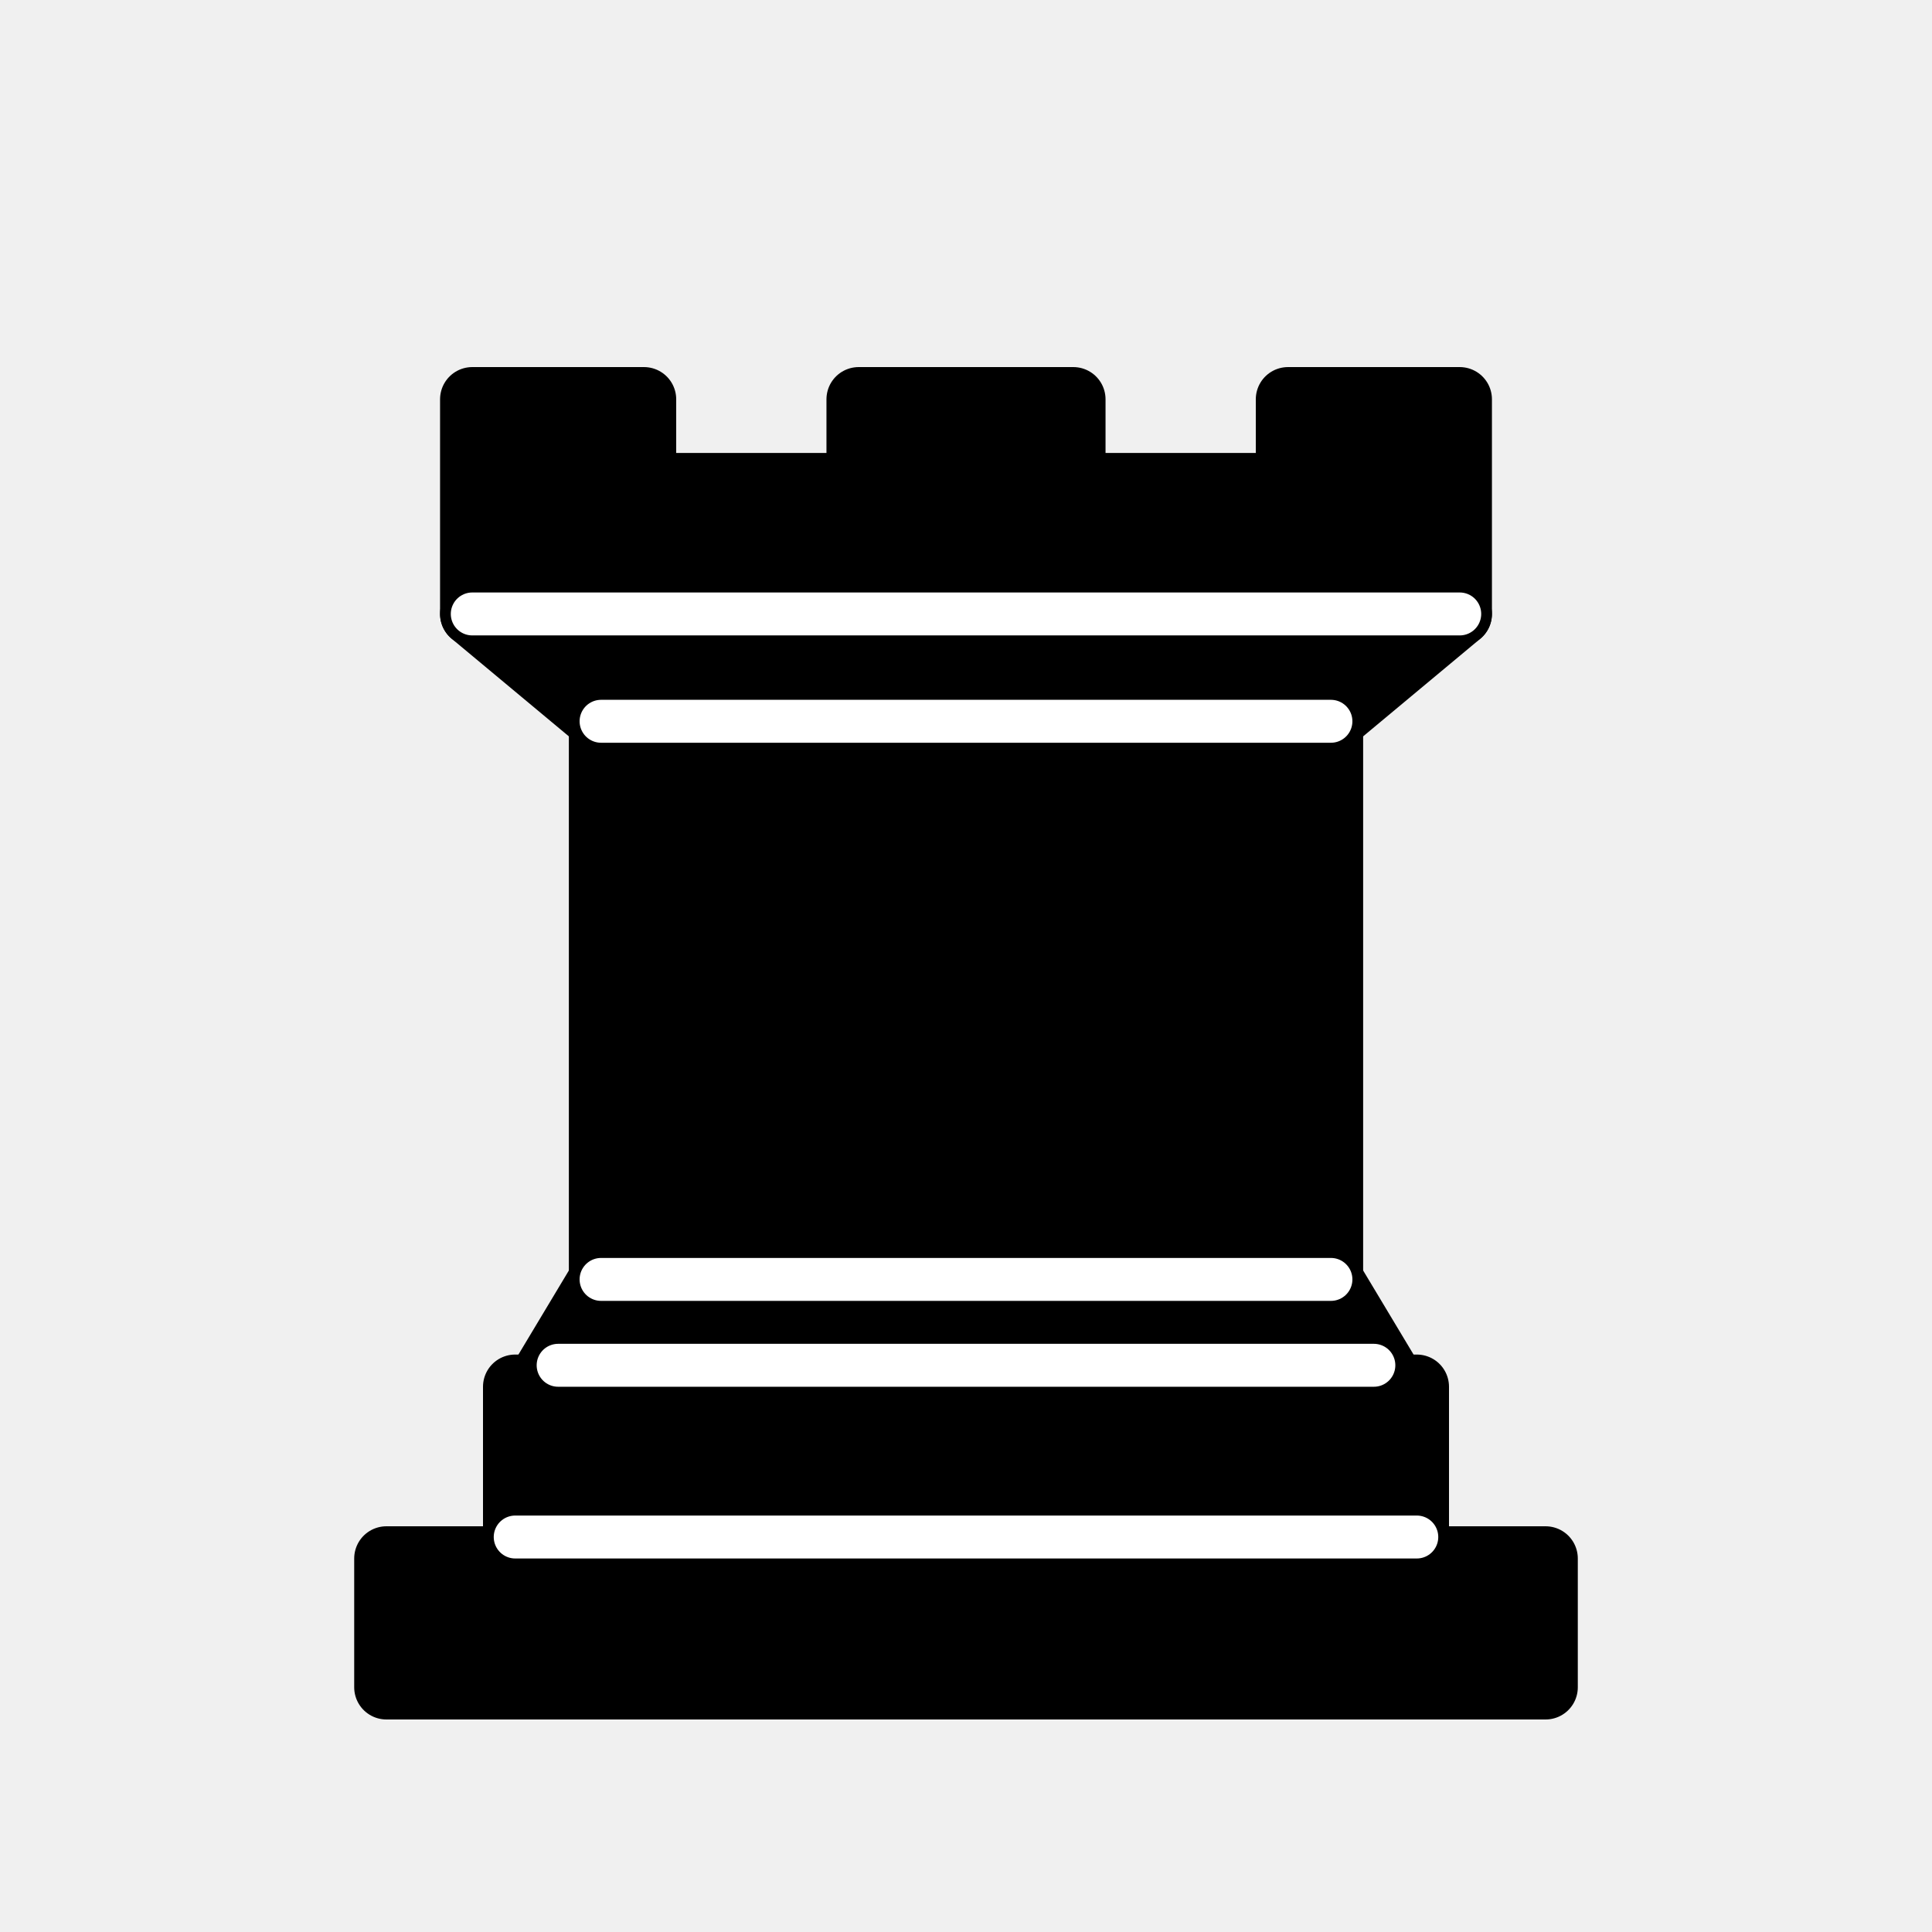
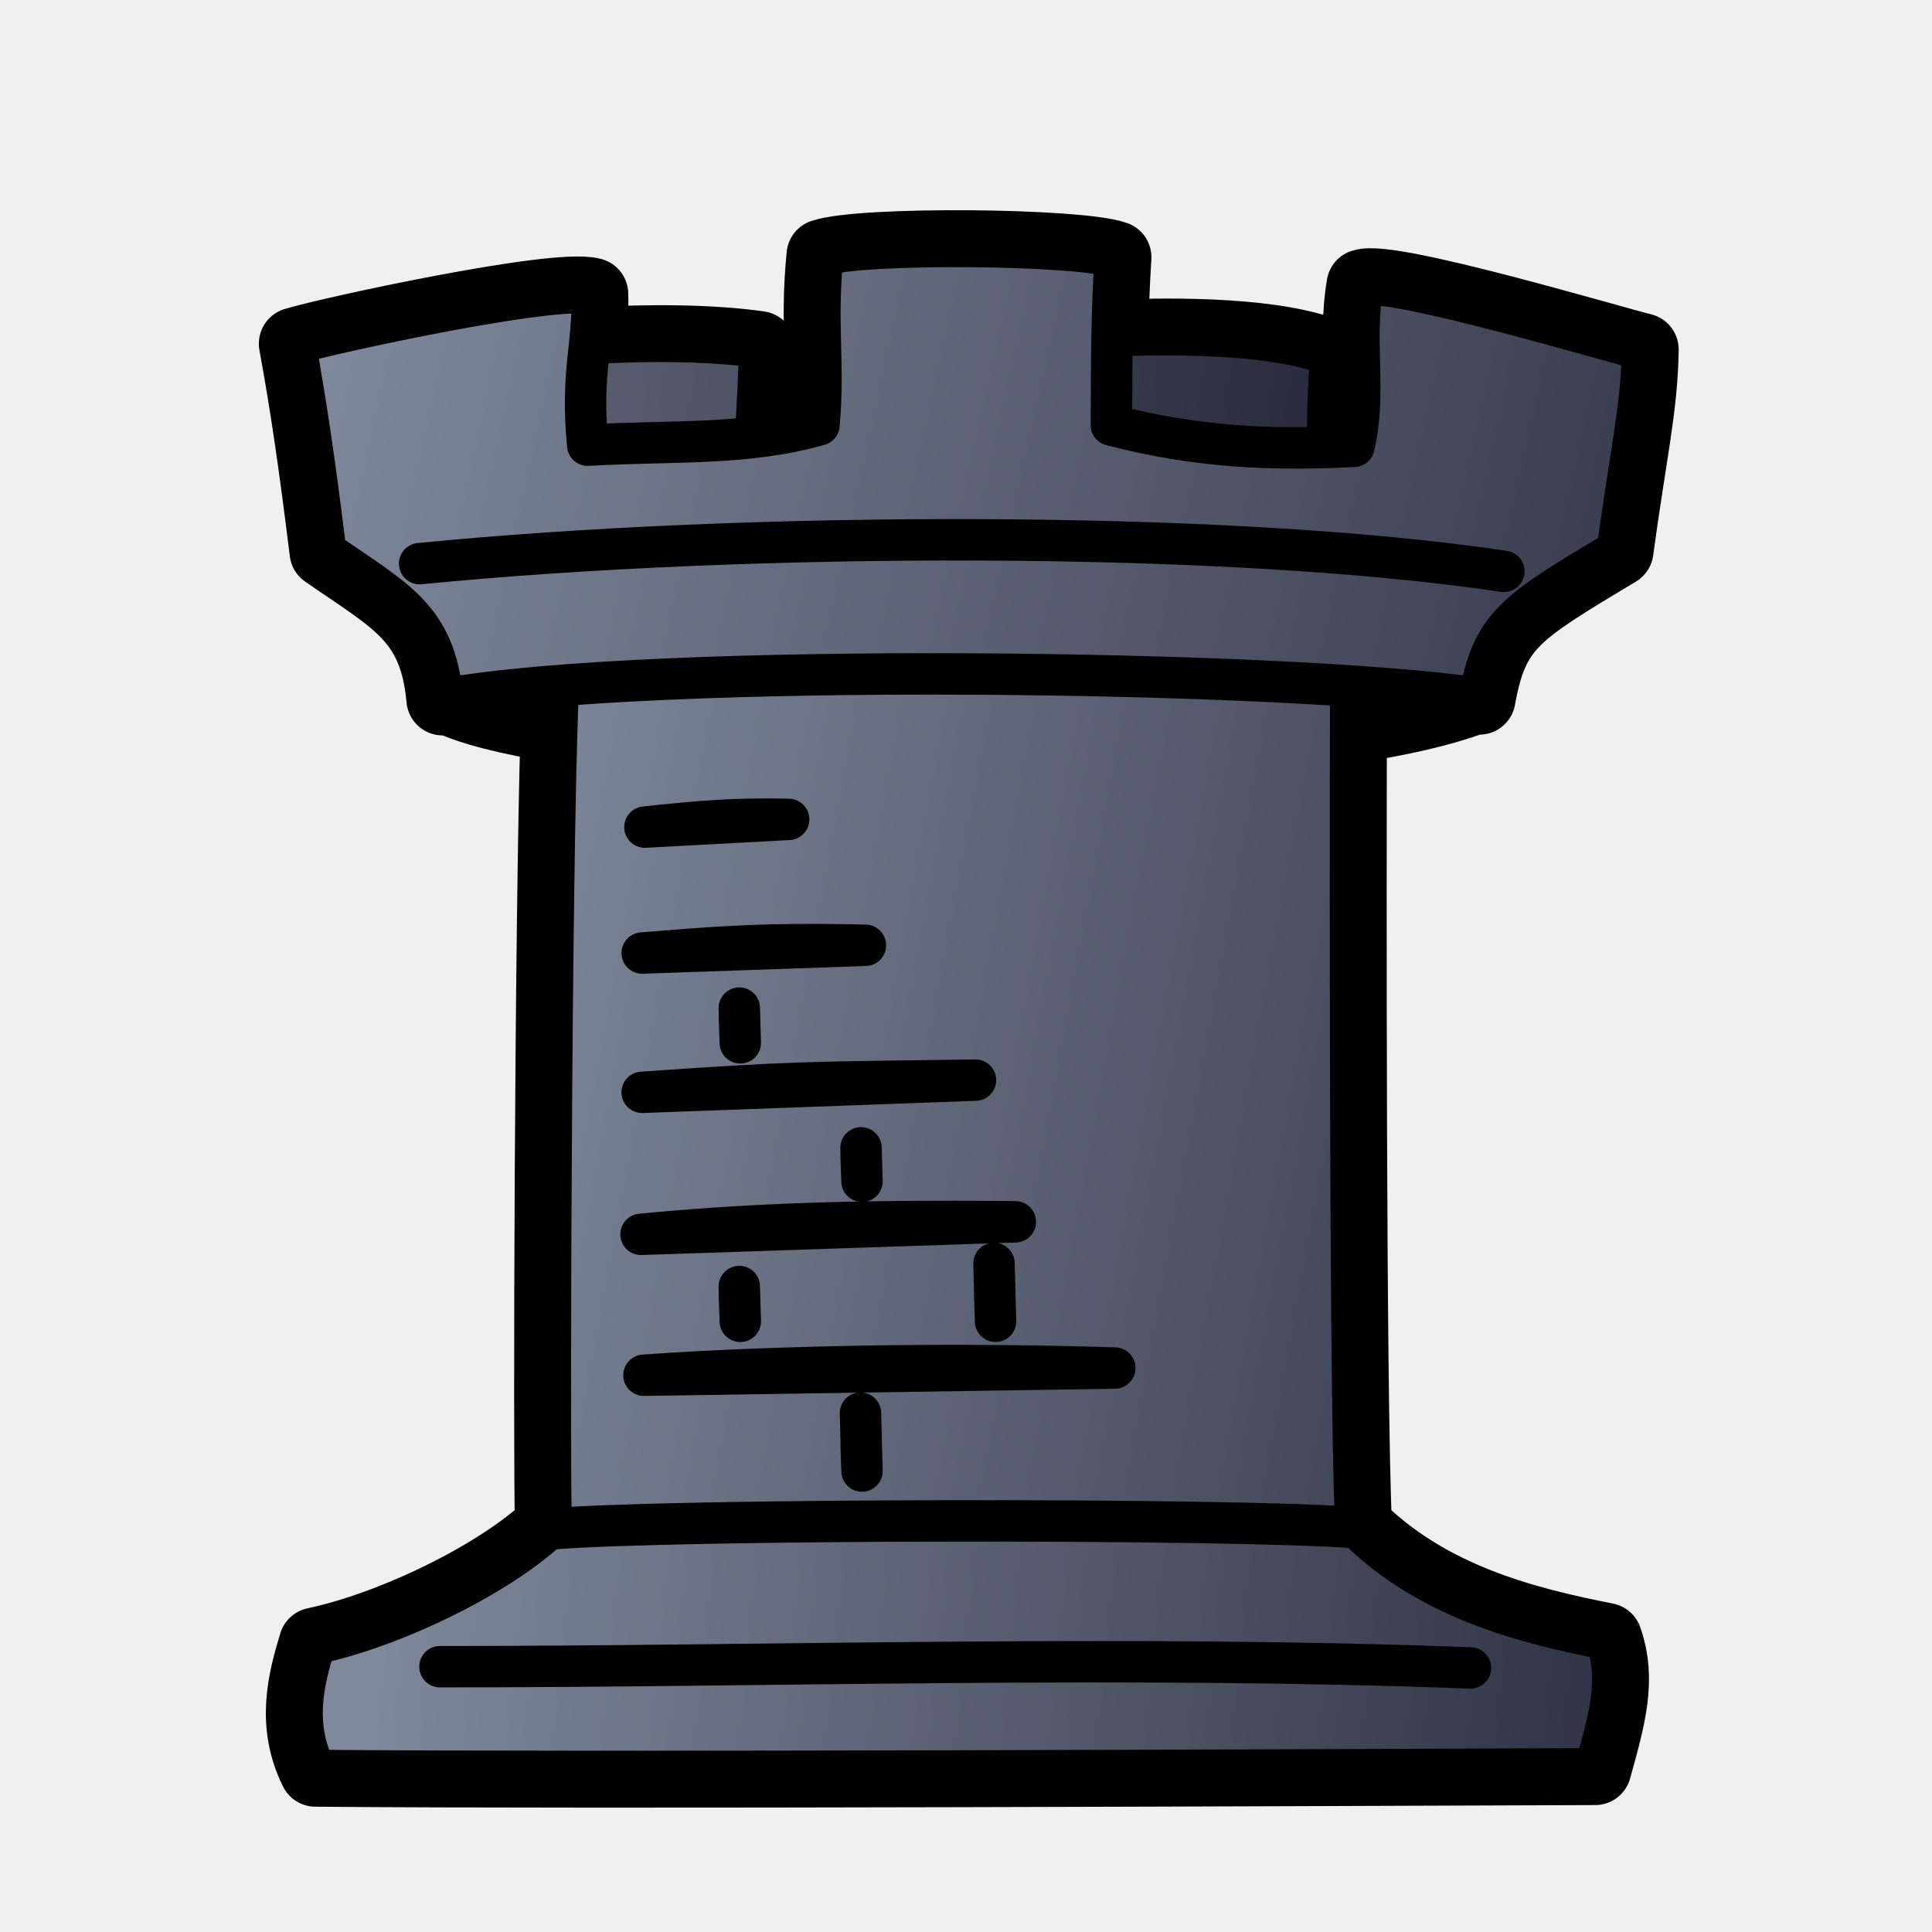
- <svg xmlns="http://www.w3.org/2000/svg" version="1.1" width="45" height="45">
-   <g style="opacity:1; fill:#000000; fill-opacity:1; fill-rule:evenodd; stroke:#000000; stroke-width:1.5; stroke-linecap:round;stroke-linejoin:round;stroke-miterlimit:4; stroke-dasharray:none; stroke-opacity:1;" transform="translate(0,0.3)">
-     <path d="M 9,39 L 36,39 L 36,36 L 9,36 L 9,39 z " style="stroke-linecap:butt;" />
-     <path d="M 12.5,32 L 14,29.5 L 31,29.5 L 32.5,32 L 12.5,32 z " style="stroke-linecap:butt;" />
-     <path d="M 12,36 L 12,32 L 33,32 L 33,36 L 12,36 z " style="stroke-linecap:butt;" />
-     <path d="M 14,29.5 L 14,16.5 L 31,16.5 L 31,29.5 L 14,29.5 z " style="stroke-linecap:butt;stroke-linejoin:miter;" />
-     <path d="M 14,16.5 L 11,14 L 34,14 L 31,16.5 L 14,16.5 z " style="stroke-linecap:butt;" />
-     <path d="M 11,14 L 11,9 L 15,9 L 15,11 L 20,11 L 20,9 L 25,9 L 25,11 L 30,11 L 30,9 L 34,9 L 34,14 L 11,14 z " style="stroke-linecap:butt;" />
-     <path d="M 12,35.5 L 33,35.5 L 33,35.5" style="fill:none; stroke:#ffffff; stroke-width:1; stroke-linejoin:miter;" />
-     <path d="M 13,31.5 L 32,31.5" style="fill:none; stroke:#ffffff; stroke-width:1; stroke-linejoin:miter;" />
-     <path d="M 14,29.5 L 31,29.5" style="fill:none; stroke:#ffffff; stroke-width:1; stroke-linejoin:miter;" />
-     <path d="M 14,16.5 L 31,16.5" style="fill:none; stroke:#ffffff; stroke-width:1; stroke-linejoin:miter;" />
-     <path d="M 11,14 L 34,14" style="fill:none; stroke:#ffffff; stroke-width:1; stroke-linejoin:miter;" />
-   </g>
+ <svg xmlns="http://www.w3.org/2000/svg" xmlns:xlink="http://www.w3.org/1999/xlink" id="rook" version="1.0" viewBox="0 0 933.33 933.33">
+   <style id="style-base">.base{fill-opacity:1;fill-rule:evenodd;stroke-miterlimit:4;stroke-dasharray:none;stroke-linecap:round;stroke-linejoin:round;stroke-opacity:1}.stroke-medium{stroke-width:20}.stroke-color{stroke:#000}</style>
+   <defs id="defs36222">
+     <linearGradient id="fillGradient">
+       <stop id="stop0" offset="0" stop-color="#7f899b" stop-opacity="1" />
+       <stop id="stop1" offset="1" stop-color="#1c1c2f" stop-opacity="1" />
+     </linearGradient>
+     <linearGradient xlink:href="#fillGradient" id="upper-back-gradient" x1="7.34" x2="689.75" y1="207.66" y2="274.33" gradientTransform="matrix(1.10352 0 0 1.06757 -32.26 -16.14)" gradientUnits="userSpaceOnUse" />
+     <linearGradient xlink:href="#fillGradient" id="body-gradient" x1="218.5" x2="906.1" y1="521.53" y2="643.2" gradientTransform="matrix(1.10352 0 0 1.06757 -32.26 -16.14)" gradientUnits="userSpaceOnUse" />
+     <linearGradient xlink:href="#fillGradient" id="upper-wall-gradient" x1="153.41" x2="966.59" y1="229.07" y2="400.73" gradientTransform="matrix(1.10352 0 0 1.06757 -32.26 -16.14)" gradientUnits="userSpaceOnUse" />
+     <linearGradient xlink:href="#fillGradient" id="tower-base-gradient" x1="193.15" x2="878.6" y1="715.41" y2="782.07" gradientTransform="matrix(1.10352 0 0 1.06757 -32.26 -16.14)" gradientUnits="userSpaceOnUse" />
+   </defs>
+   <path id="boundary" fill="none" stroke-width="35" d="M468.91 119.08c-30.68-.25-61.62 1.07-71.44 4.28-3.39 33.65.9 51.98-1.82 81.9a197.55 197.55 0 0 1-30.64 5.88c.91-16.5 1.94-32.57 1.75-43.34-22.83-3.32-53.78-3.52-81.93-1.78.78-7.47 1.46-14.92 1.17-23.98-17.52-4.78-126.91 18.93-143.45 24 5.44 29.7 9.56 57.87 14.83 100.53 33.87 23.54 52.83 31.76 56.45 71.2.84-.15 1.94-.27 2.8-.41 10.96 5.29 29.17 9.84 52.39 13.59-2.92 92.32-3.7 349.07-2.77 386.38-25.97 24.61-77.23 48.98-114.08 56.75-5.47 18-10.86 38.83.25 61.22 134.5 1.22 489.67-.34 618.19-.79 6.93-24.97 12.17-43.03 5.24-62.66-38.9-7.68-85.72-19.26-120.9-54.51-2.94-65.39-2.6-320.4-2.47-385.93 23.79-3.7 44.08-8.3 59.01-13.88l.1-.51c.93.13 2.16.25 3.06.38 6.43-35.55 16.95-41.62 66.65-71.46 6.28-46.69 11.8-69.2 12.15-97.1-14.9-3.62-121.91-35.56-135.13-30.97-4.7 27.77 1.95 51.64-4.24 77.76-4.27.2-8.47.36-12.65.49-.09-14.7.25-30.26 1.6-44.17-24.98-10.7-73.24-11.03-105.79-9.63.23-12.68.64-24.4 1.5-38.05-8.75-3.1-39.15-4.94-69.83-5.2z" class="base stroke-color" />
+   <path id="upper-back" fill="url(#upper-back-gradient)" d="M214.93 336.6s3.43-123.38 18.64-164.39c31.78-6.84 94.34-10.06 133.2-4.4.43 25.08-5.74 77.85-1.68 101.98 35.3-1.67 106.84 2.6 152.36-2.5 1.02-29.43-7.67-71.1.94-103.91 28.9-2.17 94.22-4.46 124.64 8.57-4.06 41.98.6 99.69.6 99.69l79.74 2.75-11.88 63.14c-99.56 37.2-434.27 31.67-496.56-.94z" class="base stroke-color stroke-medium" />
+   <path id="tower-base" fill="url(#tower-base-gradient)" d="M268.16 735.55c-25.33 25.2-78.25 50.57-115.99 58.53-5.47 18.01-10.86 38.83.26 61.22 134.5 1.22 489.66-.34 618.18-.79 6.93-24.97 12.17-43.03 5.24-62.66-39.57-7.81-87.36-19.6-122.73-56.3" class="base stroke-color stroke-medium" />
+   <path id="lower-line" fill="none" d="M212.54 805.16c157.8.07 329.05-5.8 497.82.6" class="base stroke-color stroke-medium" />
+   <path id="body" fill="url(#body-gradient)" d="M270.3 323.45c-3.98 47.2-5.13 375.99-4.03 415.15 58.25-4.91 329-5.22 388.7-.6-3.38-73.7-2.45-413.51-2.45-413.51" class="base stroke-color stroke-medium" />
+   <path id="bricks" fill="none" d="M372.03 395.73c-20.05-.08-34.74 1.05-60.48 3.84l69.45-3.73a593.8 593.8 0 0 0-8.97-.11zm22.2 60.6c-31.6-.1-52.54 1.48-84 4.07l107.85-3.73c-8.69-.21-16.55-.32-23.85-.35zM357.15 487c.42 15.17-.33-7.04.48 16.8zm114.1 34.8c-82.58 1.18-84.73.62-161.03 5.88zm-55.3 32.72c.37 13.37-.33-7.2.47 16.15zm47.33 35.54c-61.2-.13-106.74 1.73-153.62 6.23l180.85-6.05c-9.43-.1-18.49-.16-27.23-.18zm16.92 20.28.38 14.57c-.01-1.42-.1-4.94-.38-14.57zm.38 14.57c.05 3.25-.28-5.52.36 13.4zm-123.43-3.4c.42 15.17-.33-7.04.48 16.8zm110.81 38.17c-67.75-.19-125.29 2.36-156.87 4.68l227.46-3.47a2419.13 2419.13 0 0 0-70.59-1.2zm-52.28 22.99.38 14.57c-.02-1.42-.1-4.95-.38-14.57zm.38 14.57c.04 3.24-.29-5.52.36 13.4z" class="base stroke-color stroke-medium" />
+   <path id="upper-wall" fill="url(#upper-wall-gradient)" d="M142.55 166.03c5.44 29.7 9.56 57.88 14.83 100.54 33.87 23.54 52.83 31.76 56.45 71.2 101.73-18.27 408.56-14.06 500.82-.37 6.43-35.55 16.95-41.63 66.65-71.46 6.28-46.69 11.8-69.2 12.15-97.1-14.9-3.61-121.91-35.56-135.13-30.97-4.7 27.78 1.95 51.64-4.24 77.76-40.06 2-75.75.48-117.2-10.28.2-34.91.15-54.06 1.87-81.08-17.5-6.22-121.64-7.32-141.28-.91-3.39 33.65.9 51.98-1.82 81.9-35.56 10.03-69.29 7.43-111.74 9.8-3.42-35.57 2.9-48.05 2.09-73.02-17.52-4.78-126.91 18.93-143.45 24z" class="base stroke-color stroke-medium" />
+   <path id="upper-line" fill="none" d="M202.72 272.29c156.95-15.47 389.07-16.43 523.78 3.73" class="base stroke-color stroke-medium" />
</svg>
